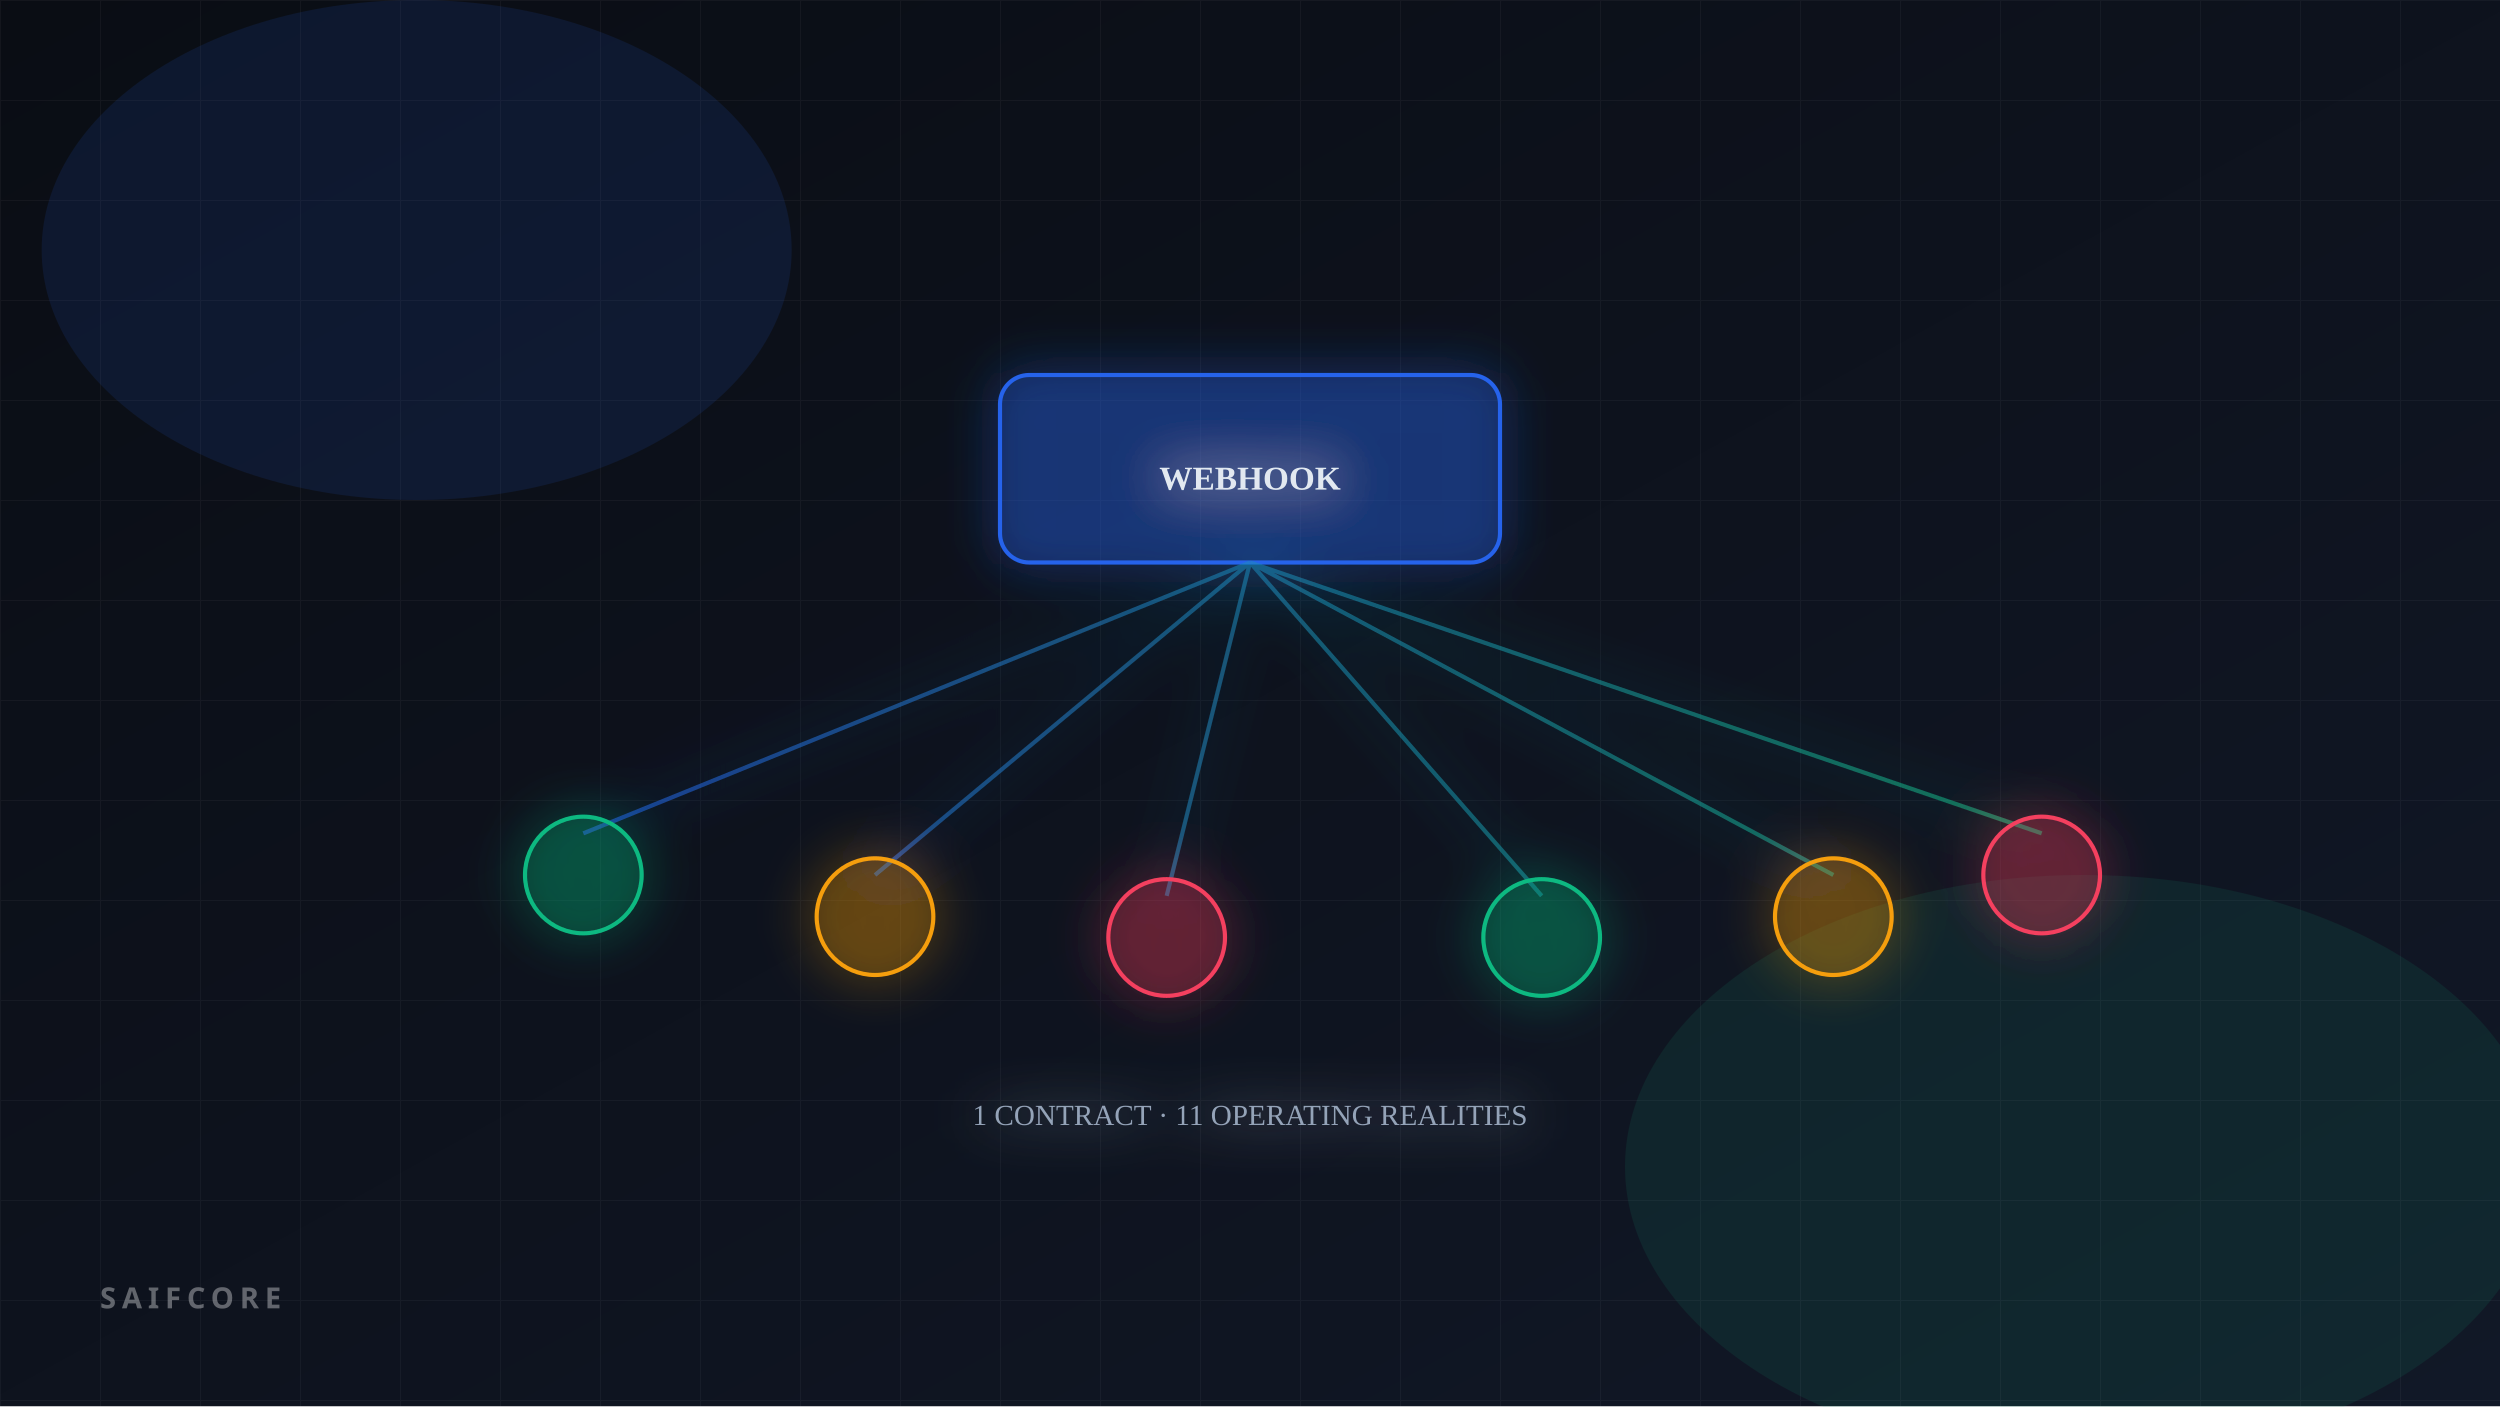
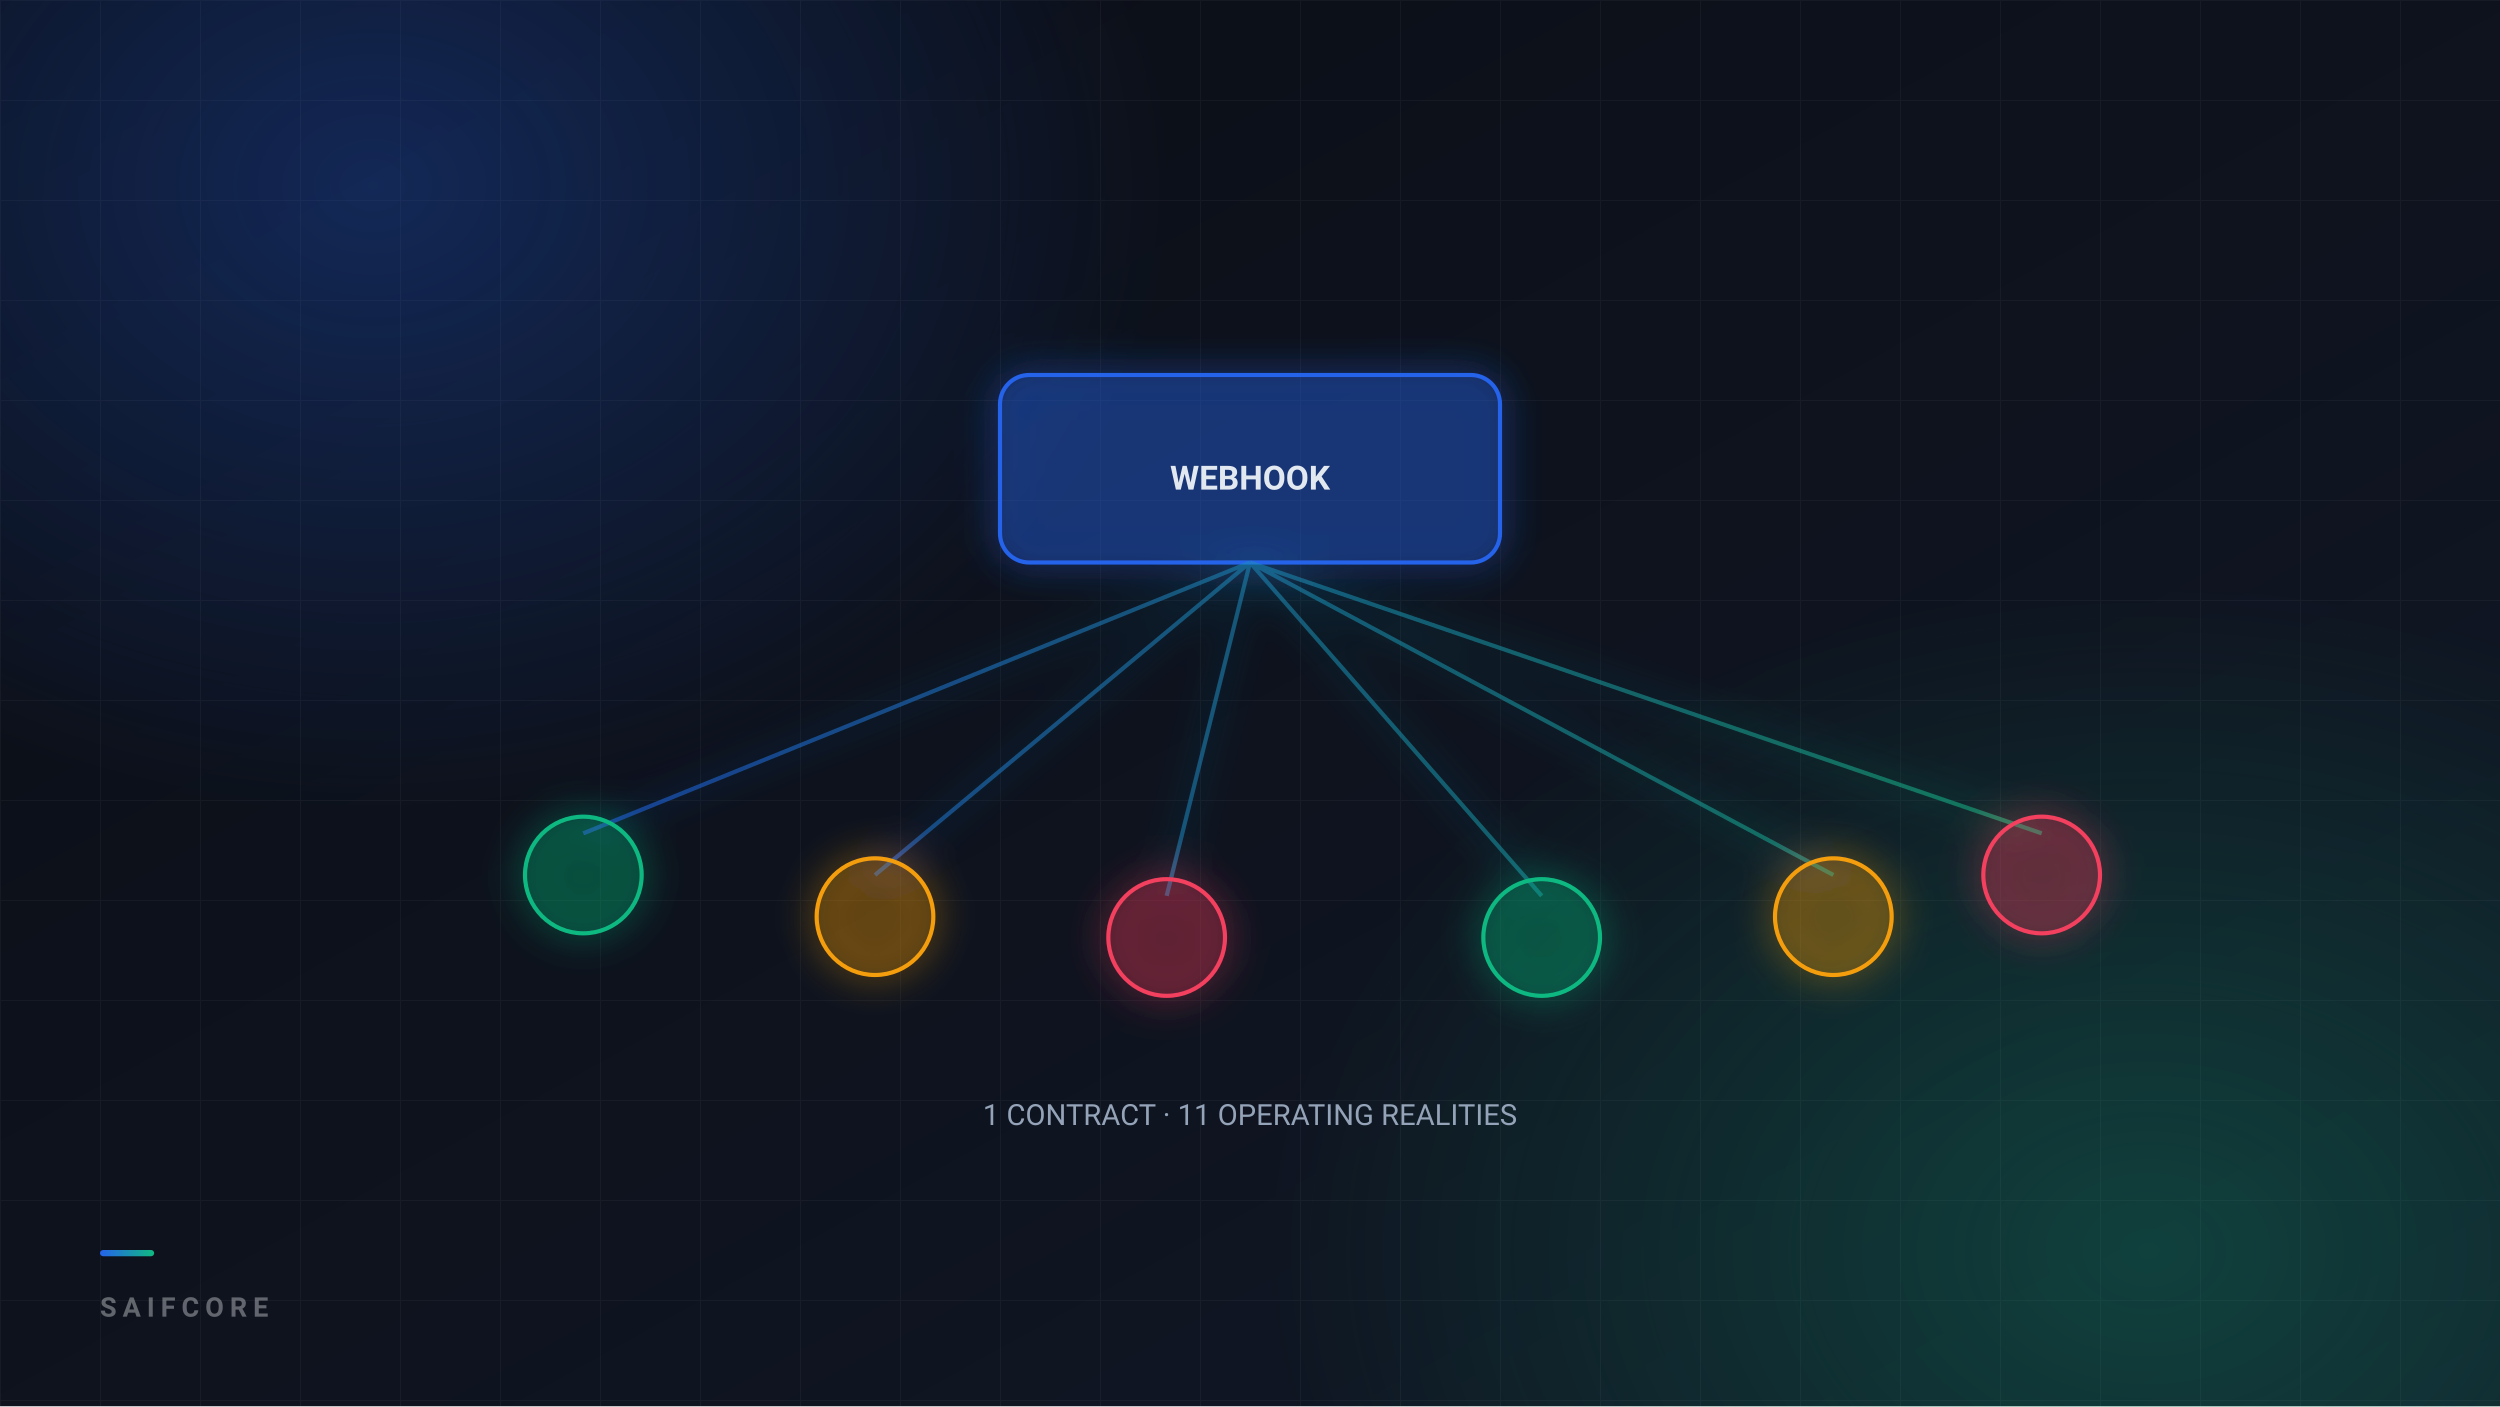
- <svg xmlns="http://www.w3.org/2000/svg" viewBox="0 0 1200 675" role="img" aria-hidden="true">
+ <svg xmlns="http://www.w3.org/2000/svg" viewBox="0 0 1200 675" role="img" aria-hidden="true" font-family="ui-sans-serif,system-ui,-apple-system,Segoe UI,Roboto,sans-serif">
  <defs>
    <linearGradient id="bg" x1="0%" y1="0%" x2="100%" y2="100%">
      <stop offset="0%" stop-color="#0a0d14" />
      <stop offset="100%" stop-color="#111827" />
    </linearGradient>
    <linearGradient id="brand" x1="0%" y1="0%" x2="100%" y2="0%">
      <stop offset="0%" stop-color="#2563eb" />
      <stop offset="100%" stop-color="#10b981" />
    </linearGradient>
+     <radialGradient id="haloBlue">
+       <stop offset="0%" stop-color="#2563eb" stop-opacity="0.3" />
+       <stop offset="100%" stop-color="#2563eb" stop-opacity="0" />
+     </radialGradient>
+     <radialGradient id="haloGreen">
+       <stop offset="0%" stop-color="#10b981" stop-opacity="0.26" />
+       <stop offset="100%" stop-color="#10b981" stop-opacity="0" />
+     </radialGradient>
    <pattern id="grid" width="48" height="48" patternUnits="userSpaceOnUse">
      <path d="M48 0H0V48" fill="none" stroke="rgba(255,255,255,0.04)" stroke-width="1" />
    </pattern>
    <filter id="glow" x="-50%" y="-50%" width="200%" height="200%">
-       <feGaussianBlur stdDeviation="12" result="b" />
+       <feGaussianBlur stdDeviation="9" result="b" />
      <feMerge>
        <feMergeNode in="b" />
        <feMergeNode in="SourceGraphic" />
      </feMerge>
    </filter>
  </defs>
  <rect width="1200" height="675" fill="url(#bg)" />
  <rect width="1200" height="675" fill="url(#grid)" />
-   <ellipse cx="200" cy="120" rx="180" ry="120" fill="#2563eb" opacity="0.12" />
-   <ellipse cx="1000" cy="560" rx="220" ry="140" fill="#10b981" opacity="0.1" />
+   <ellipse cx="180" cy="90" rx="380" ry="300" fill="url(#haloBlue)" />
+   <ellipse cx="1030" cy="600" rx="420" ry="320" fill="url(#haloGreen)" />
  <g filter="url(#glow)">
    <rect x="480" y="180" width="240" height="90" rx="14" fill="rgba(37,99,235,0.25)" stroke="#2563eb" stroke-width="2" />
-     <text x="600" y="235" text-anchor="middle" fill="#e2e8f0" font-size="16" font-weight="700">WEBHOOK</text>
    <path d="M600 270 L280 400 M600 270 L420 420 M600 270 L560 430 M600 270 L740 430 M600 270 L880 420 M600 270 L980 400" stroke="url(#brand)" stroke-width="2" opacity="0.55" />
    <circle cx="280" cy="420" r="28" fill="rgba(16,185,129,0.2)" stroke="#10b981" stroke-width="2" />
    <circle cx="420" cy="440" r="28" fill="rgba(245,158,11,0.2)" stroke="#f59e0b" stroke-width="2" />
    <circle cx="560" cy="450" r="28" fill="rgba(244,63,94,0.2)" stroke="#f43f5e" stroke-width="2" />
    <circle cx="740" cy="450" r="28" fill="rgba(16,185,129,0.2)" stroke="#10b981" stroke-width="2" />
    <circle cx="880" cy="440" r="28" fill="rgba(245,158,11,0.2)" stroke="#f59e0b" stroke-width="2" />
    <circle cx="980" cy="420" r="28" fill="rgba(244,63,94,0.2)" stroke="#f43f5e" stroke-width="2" />
+   </g>
+   <g>
+     <text x="600" y="235" text-anchor="middle" fill="#e2e8f0" font-size="16" font-weight="700">WEBHOOK</text>
    <text x="600" y="540" text-anchor="middle" fill="#94a3b8" font-size="14">1 CONTRACT · 11 OPERATING REALITIES</text>
  </g>
-   <text x="48" y="628" fill="rgba(255,255,255,0.35)" font-family="ui-sans-serif,system-ui,sans-serif" font-size="14" font-weight="600" letter-spacing="0.2em">SAIFCORE</text>
+   <rect x="48" y="600" width="26" height="3" rx="1.5" fill="url(#brand)" />
+   <text x="48" y="632" fill="rgba(255,255,255,0.35)" font-size="13" font-weight="700" letter-spacing="0.22em">SAIFCORE</text>
</svg>
